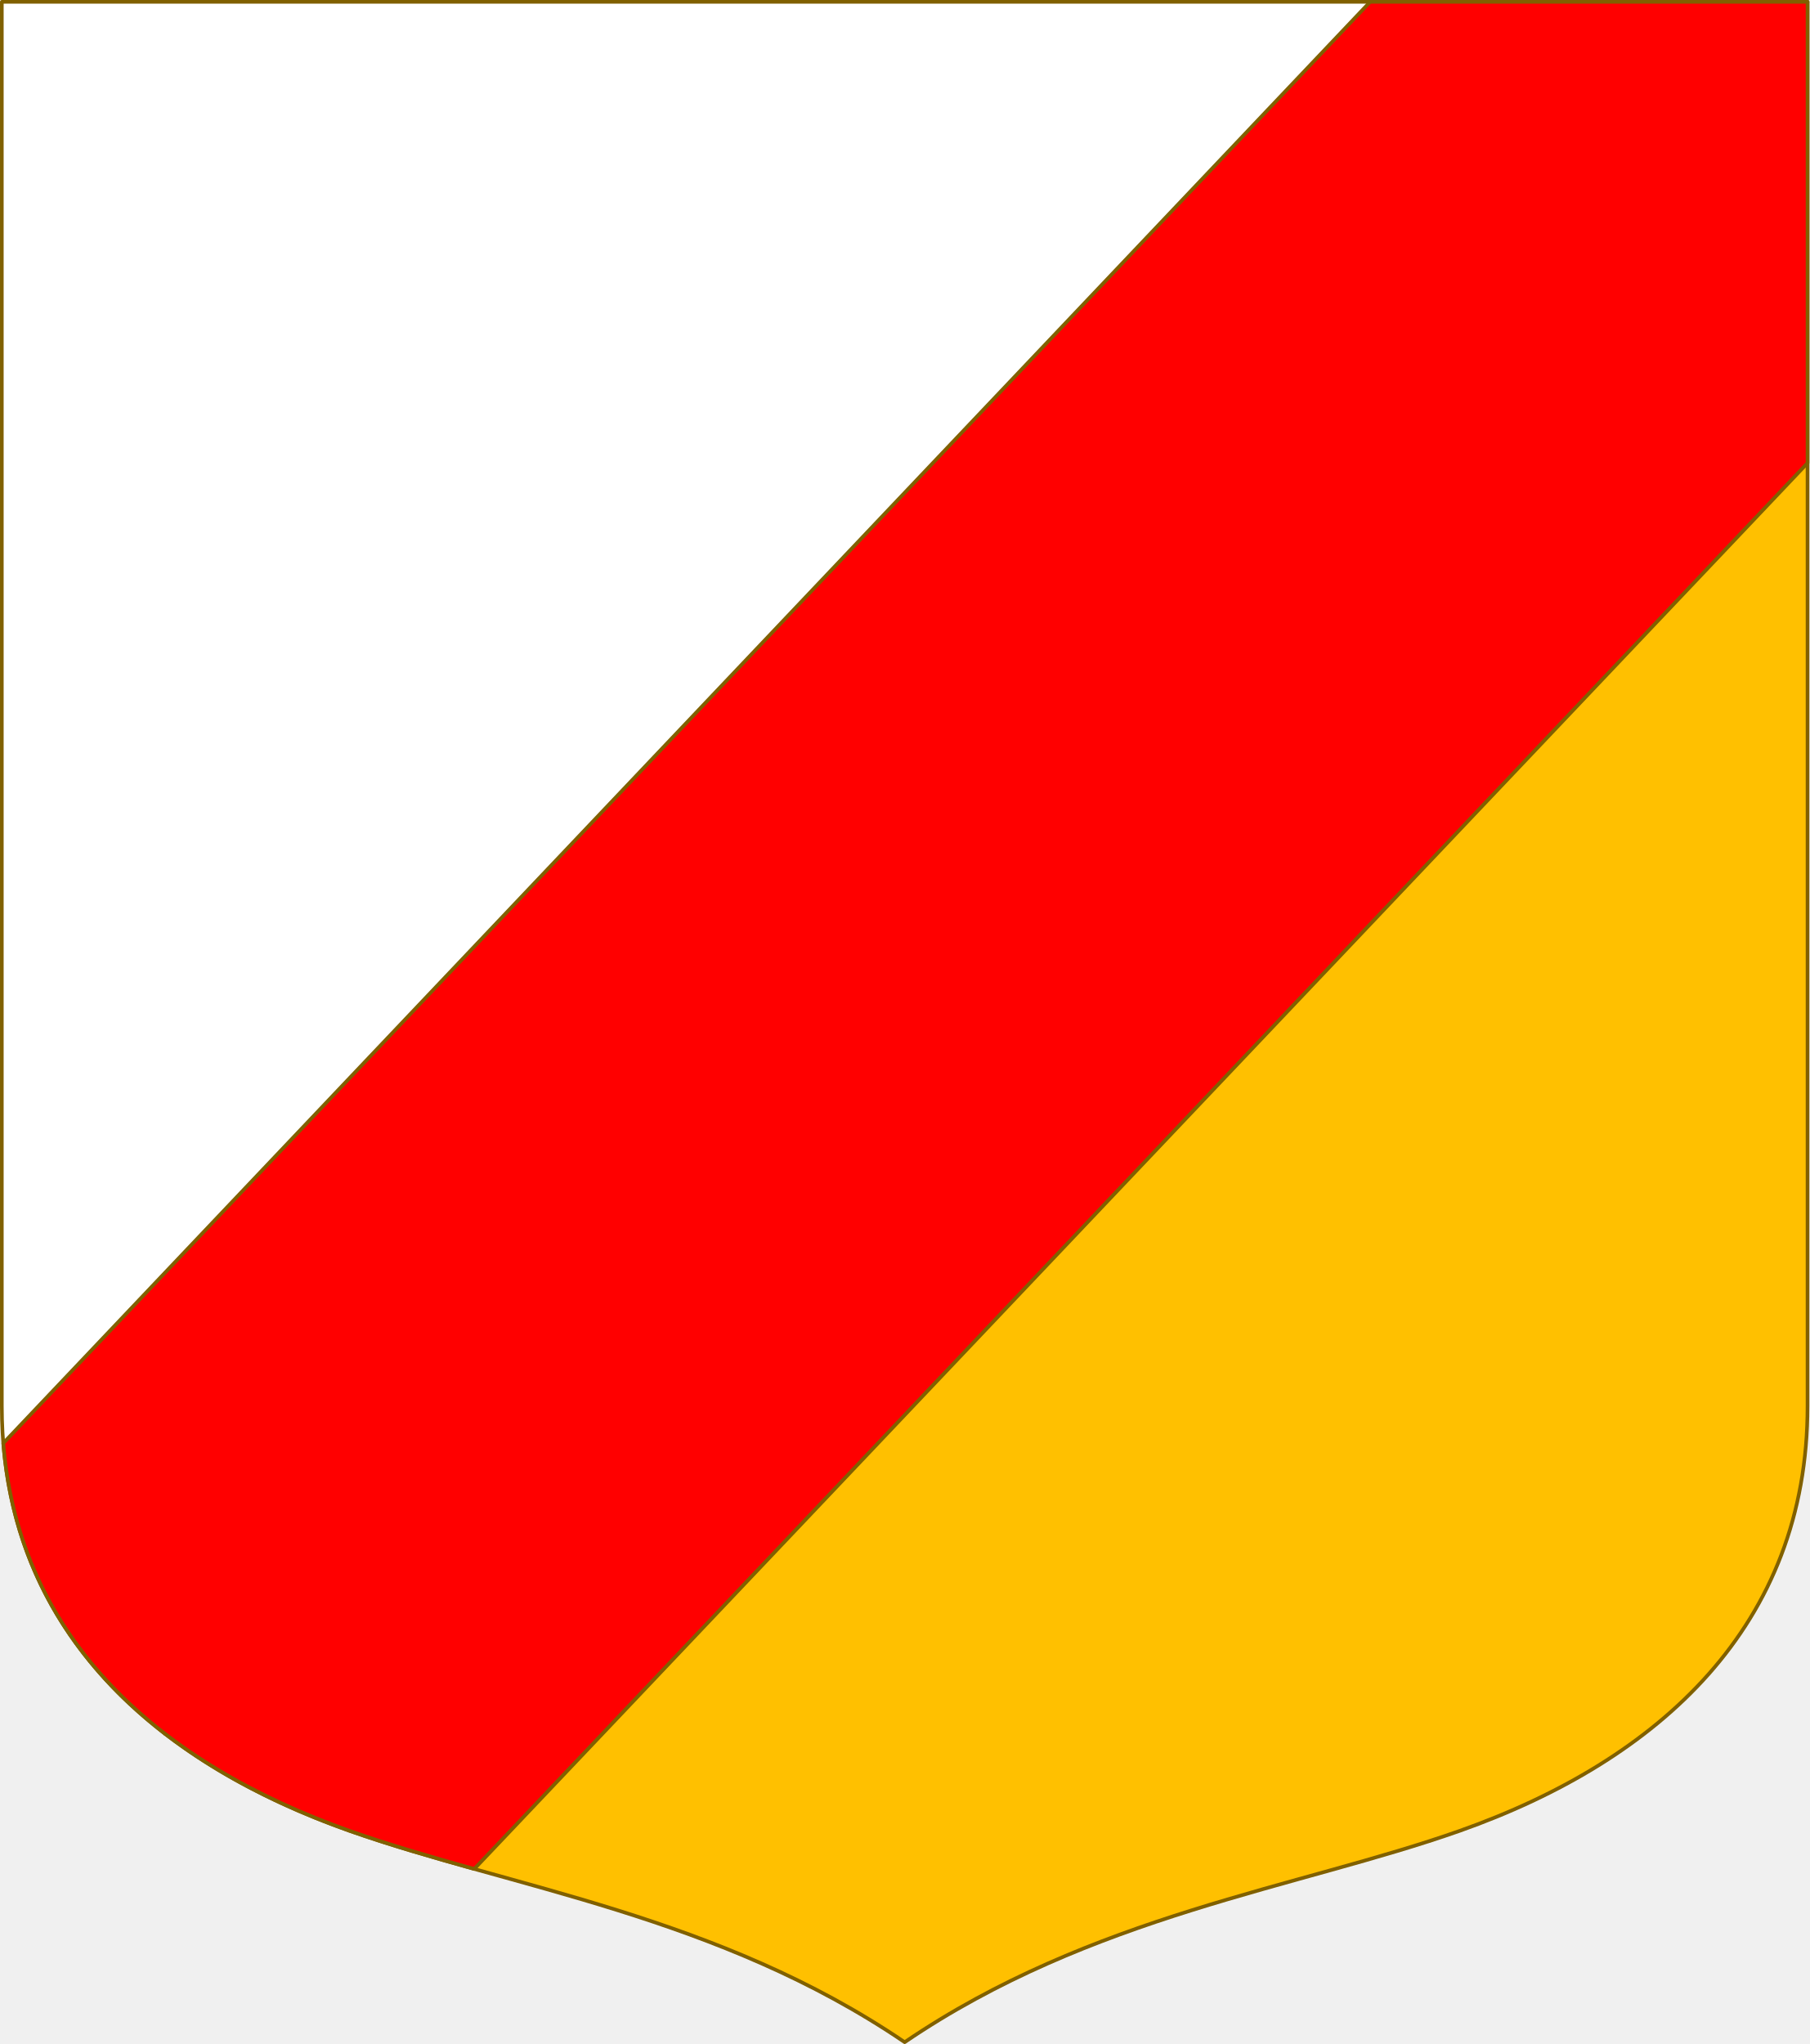
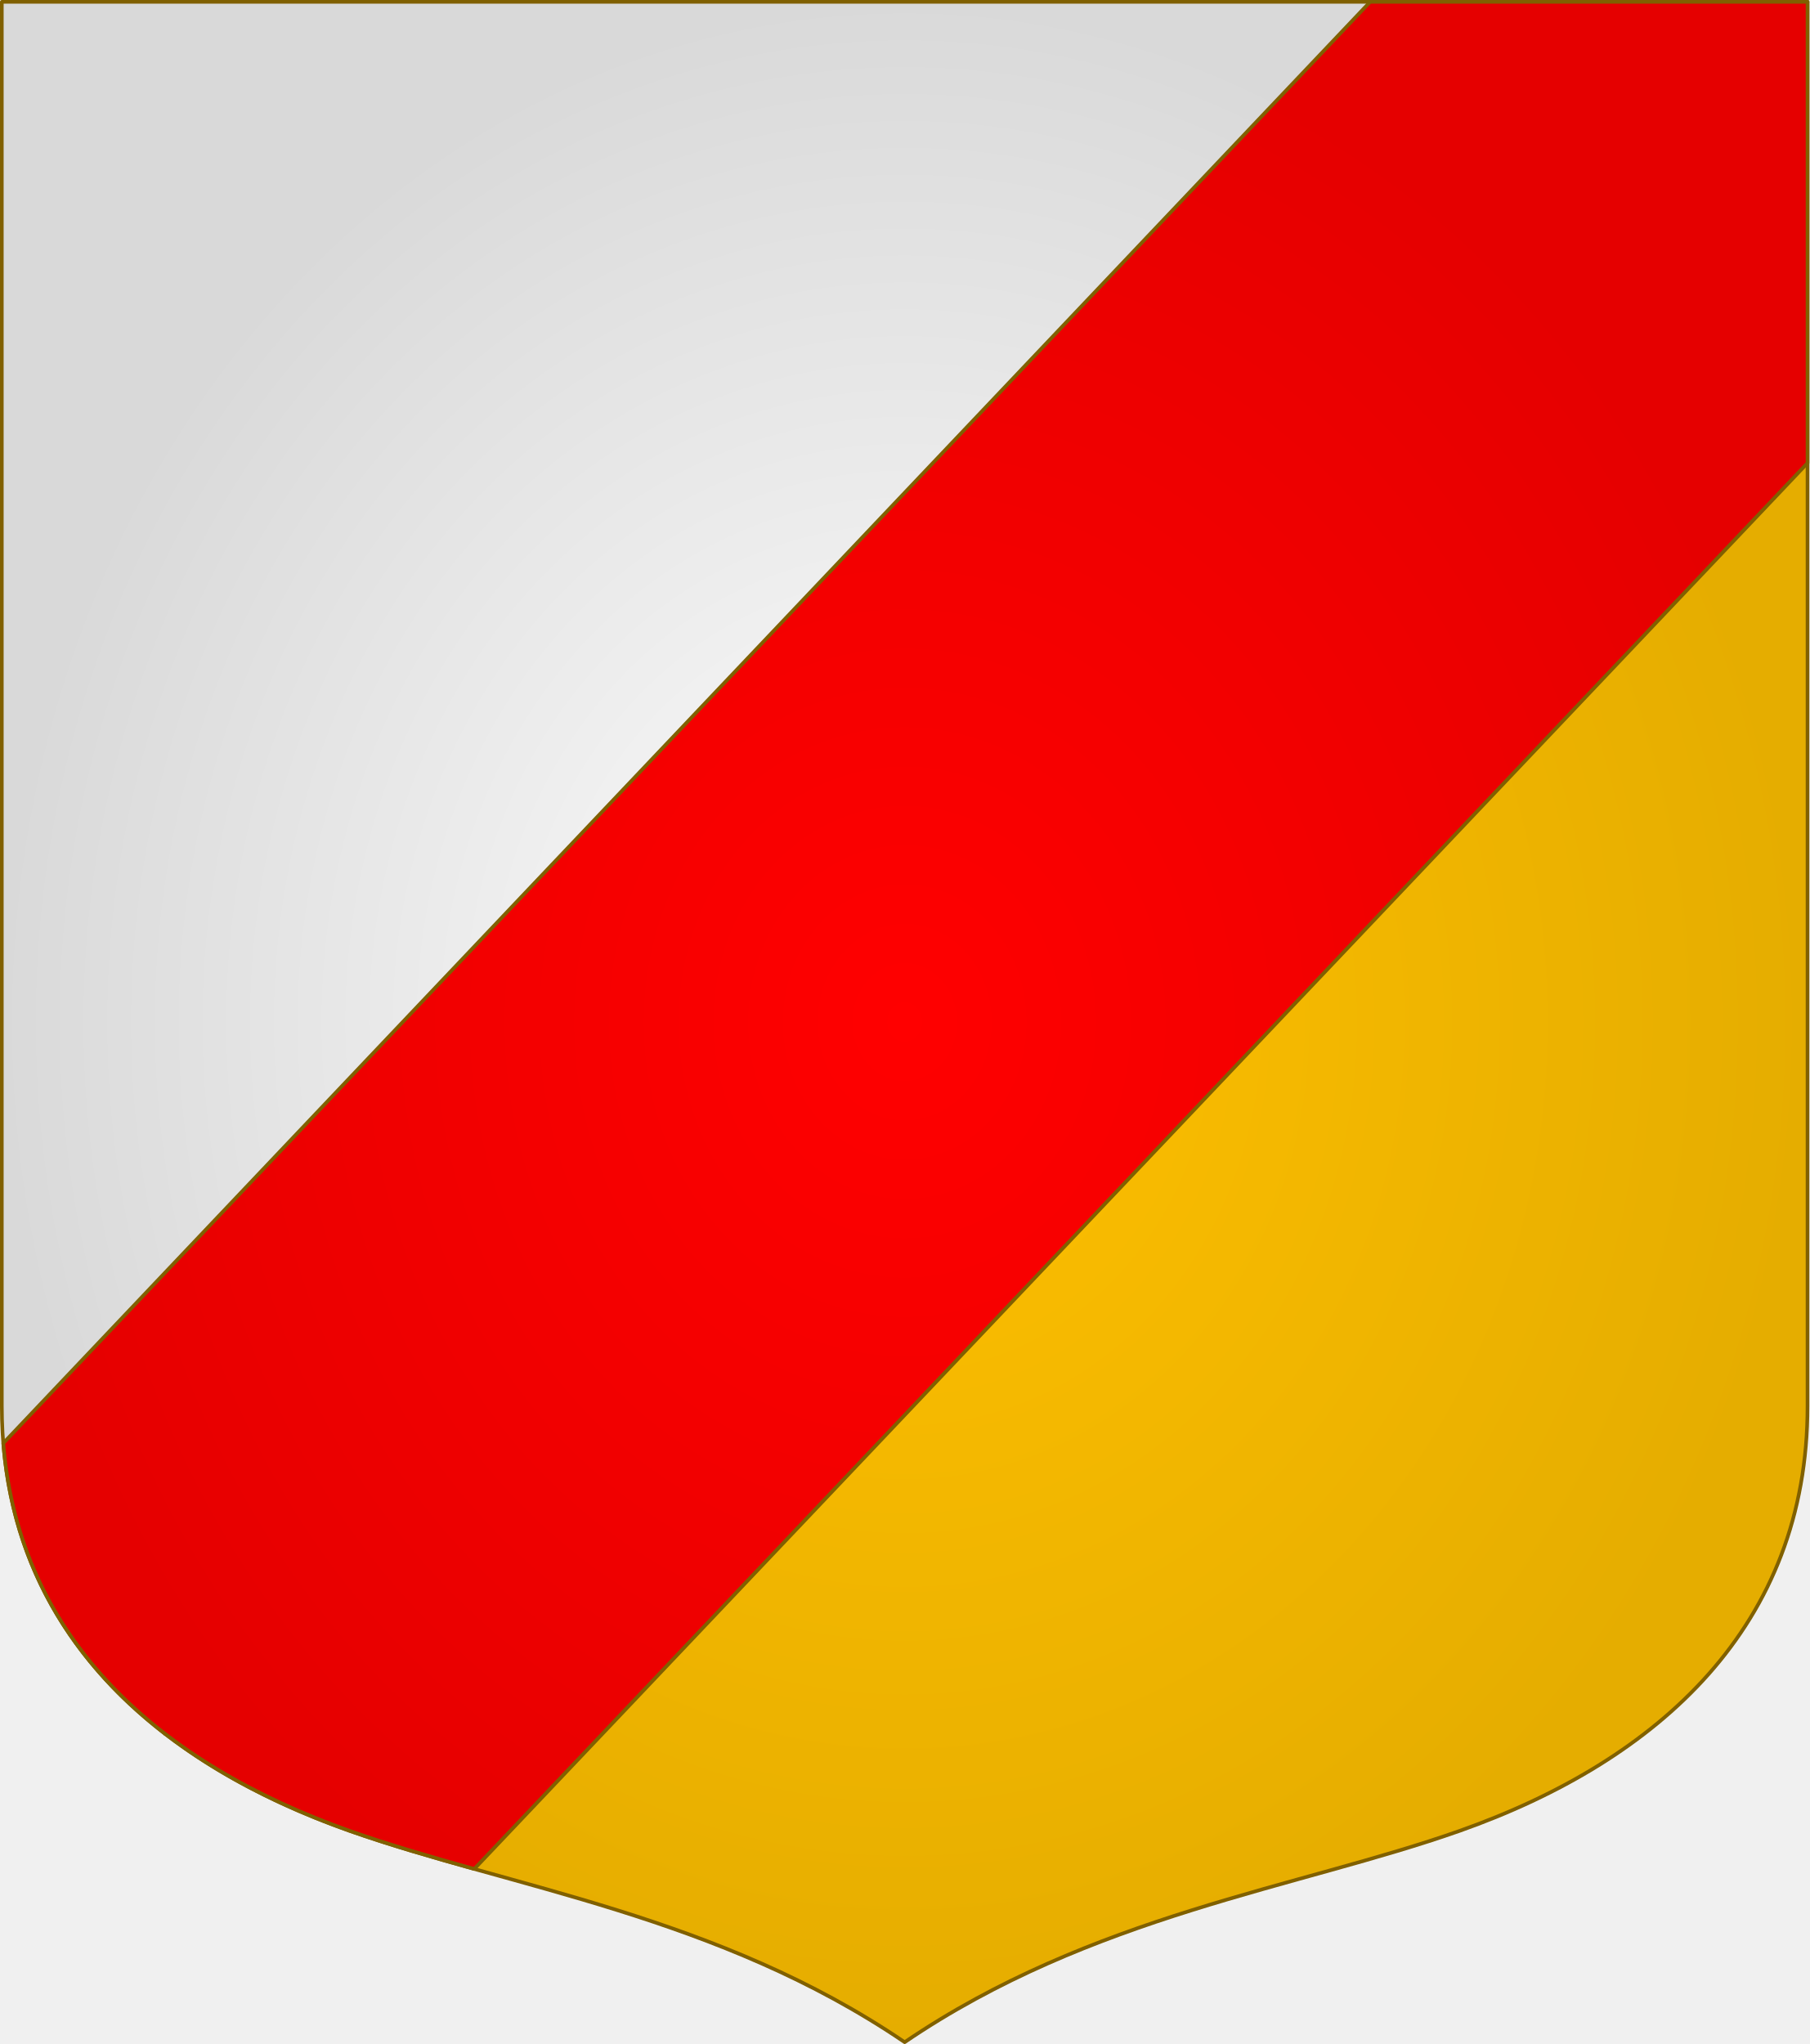
- <svg xmlns="http://www.w3.org/2000/svg" width="498.621" height="563.234" viewBox="0 0 131.927 149.022" version="1.1" id="svg8">
-   <defs id="defs2" />
-   <g id="layer1" transform="translate(-387.2947,-369.8244)">
+ <svg xmlns="http://www.w3.org/2000/svg" xmlns:xlink="http://www.w3.org/1999/xlink" width="498.621" height="563.234" viewBox="0 0 131.927 149.022" version="1.1" id="svg8">
+   <defs id="defs2">
+     <linearGradient id="linearGradient8">
+       <stop style="stop-color:#ffffff;stop-opacity:1;" offset="0" id="stop7" />
+       <stop style="stop-color:#d9d9d9;stop-opacity:1;" offset="1" id="stop8" />
+     </linearGradient>
+     <linearGradient id="linearGradient6">
+       <stop style="stop-color:#ffc000;stop-opacity:1;" offset="0" id="stop5" />
+       <stop style="stop-color:#e5ad00;stop-opacity:1;" offset="1" id="stop6" />
+     </linearGradient>
+     <linearGradient id="linearGradient1">
+       <stop style="stop-color:#ff0000;stop-opacity:1;" offset="0" id="stop1" />
+       <stop style="stop-color:#e50000;stop-opacity:1;" offset="1" id="stop2" />
+     </linearGradient>
+     <radialGradient xlink:href="#linearGradient6" id="radialGradient3" gradientUnits="userSpaceOnUse" gradientTransform="matrix(-1,0,0,1.129584,632.6086,-57.57858)" cx="316.304" cy="444.336" fx="316.304" fy="444.336" r="65.963" />
+     <radialGradient xlink:href="#linearGradient8" id="radialGradient4" gradientUnits="userSpaceOnUse" gradientTransform="matrix(-1,0,0,1.129584,632.6086,-57.57858)" cx="316.304" cy="444.336" fx="316.304" fy="444.336" r="65.963" />
+     <radialGradient xlink:href="#linearGradient1" id="radialGradient5" gradientUnits="userSpaceOnUse" gradientTransform="matrix(-1,0,0,1.129584,632.6086,-57.57858)" cx="316.304" cy="444.336" fx="316.304" fy="444.336" r="65.963" />
+   </defs>
+   <g id="layer1" transform="translate(-250.3409,-369.8244)">
    <g id="g13346" style="stroke:#806000;stroke-width:0.265;stroke-linecap:round;stroke-linejoin:round;stroke-miterlimit:4;stroke-dasharray:none;stroke-opacity:1" transform="translate(-129.1241,-148.843)" />
-     <g transform="matrix(-1,0,0,1,701.0856,0)" id="g1348">
-       <path style="fill:#ffc000;fill-opacity:1;stroke:#806000;stroke-width:0.265;stroke-linecap:butt;stroke-linejoin:round;stroke-miterlimit:4;stroke-dasharray:none;stroke-opacity:1" d="m 301.754,496.231 c -3.842,2.957 -8.424,5.295 -13.456,7.074 -11.742,4.151 -26.848,6.148 -40.471,15.409 -13.623,-9.262 -28.729,-11.259 -40.471,-15.409 -14.565,-5.149 -25.36,-14.976 -25.36,-30.969 V 369.957 Z" id="path1337" />
-       <path style="fill:#ffffff;fill-opacity:1;stroke:#806000;stroke-width:0.265;stroke-linecap:butt;stroke-linejoin:round;stroke-miterlimit:4;stroke-dasharray:none;stroke-opacity:1" d="m 313.658,369.957 8e-5,102.379 c 10e-6,10.467 -4.625,18.293 -11.904,23.895 L 181.996,369.957 Z" id="path1341" />
-       <path id="path1345" d="m 213.885,369.957 99.666,105.088 c -1.153,14.403 -11.528,23.409 -25.252,28.26 -2.853,1.008 -5.907,1.89 -9.087,2.779 L 181.996,403.58 v -33.623 z" style="color:#000000;font-style:normal;font-variant:normal;font-weight:normal;font-stretch:normal;font-size:medium;line-height:normal;font-family:sans-serif;font-variant-ligatures:normal;font-variant-position:normal;font-variant-caps:normal;font-variant-numeric:normal;font-variant-alternates:normal;font-feature-settings:normal;text-indent:0;text-align:start;text-decoration:none;text-decoration-line:none;text-decoration-style:solid;text-decoration-color:#000000;letter-spacing:normal;word-spacing:normal;text-transform:none;writing-mode:lr-tb;direction:ltr;text-orientation:mixed;dominant-baseline:auto;baseline-shift:baseline;text-anchor:start;white-space:normal;shape-padding:0;clip-rule:nonzero;display:inline;overflow:visible;visibility:visible;opacity:1;isolation:auto;mix-blend-mode:normal;color-interpolation:sRGB;color-interpolation-filters:linearRGB;solid-color:#000000;solid-opacity:1;vector-effect:none;fill:#ff0000;fill-opacity:1;fill-rule:nonzero;stroke:#806000;stroke-width:0.265;stroke-linecap:square;stroke-linejoin:round;stroke-miterlimit:4;stroke-dasharray:none;stroke-dashoffset:0;stroke-opacity:1;color-rendering:auto;image-rendering:auto;shape-rendering:auto;text-rendering:auto;enable-background:accumulate" />
-     </g>
+     <path id="path1269-2" d="m 262.377,496.231 c 3.842,2.957 8.424,5.295 13.456,7.074 11.742,4.151 26.848,6.148 40.471,15.409 13.623,-9.262 28.729,-11.259 40.471,-15.409 14.565,-5.149 25.36,-14.976 25.36,-30.969 V 369.957 Z" style="fill:url(#radialGradient3);fill-opacity:1;stroke:#806000;stroke-width:0.265;stroke-linecap:butt;stroke-linejoin:round;stroke-miterlimit:4;stroke-dasharray:none;stroke-opacity:1" />
+     <path id="path1281-2" d="m 250.473,369.957 -8e-5,102.379 c -1e-5,10.467 4.625,18.293 11.904,23.895 L 382.135,369.957 Z" style="fill:url(#radialGradient4);fill-opacity:1;stroke:#806000;stroke-width:0.265;stroke-linecap:butt;stroke-linejoin:round;stroke-miterlimit:4;stroke-dasharray:none;stroke-opacity:1" />
+     <path style="color:#000000;font-style:normal;font-variant:normal;font-weight:normal;font-stretch:normal;font-size:medium;line-height:normal;font-family:sans-serif;font-variant-ligatures:normal;font-variant-position:normal;font-variant-caps:normal;font-variant-numeric:normal;font-variant-alternates:normal;font-feature-settings:normal;text-indent:0;text-align:start;text-decoration:none;text-decoration-line:none;text-decoration-style:solid;text-decoration-color:#000000;letter-spacing:normal;word-spacing:normal;text-transform:none;writing-mode:lr-tb;direction:ltr;text-orientation:mixed;dominant-baseline:auto;baseline-shift:baseline;text-anchor:start;white-space:normal;shape-padding:0;clip-rule:nonzero;display:inline;overflow:visible;visibility:visible;isolation:auto;mix-blend-mode:normal;color-interpolation:sRGB;color-interpolation-filters:linearRGB;solid-color:#000000;solid-opacity:1;vector-effect:none;fill:url(#radialGradient5);fill-opacity:1;fill-rule:nonzero;stroke:#806000;stroke-width:0.265;stroke-linecap:square;stroke-linejoin:round;stroke-miterlimit:4;stroke-dasharray:none;stroke-dashoffset:0;stroke-opacity:1;color-rendering:auto;image-rendering:auto;shape-rendering:auto;text-rendering:auto;enable-background:accumulate" d="m 350.247,369.957 -99.666,105.088 c 1.153,14.403 11.528,23.409 25.252,28.26 2.853,1.008 5.907,1.89 9.087,2.779 l 97.215,-102.504 v -33.623 z" id="path1193-8" />
  </g>
</svg>
